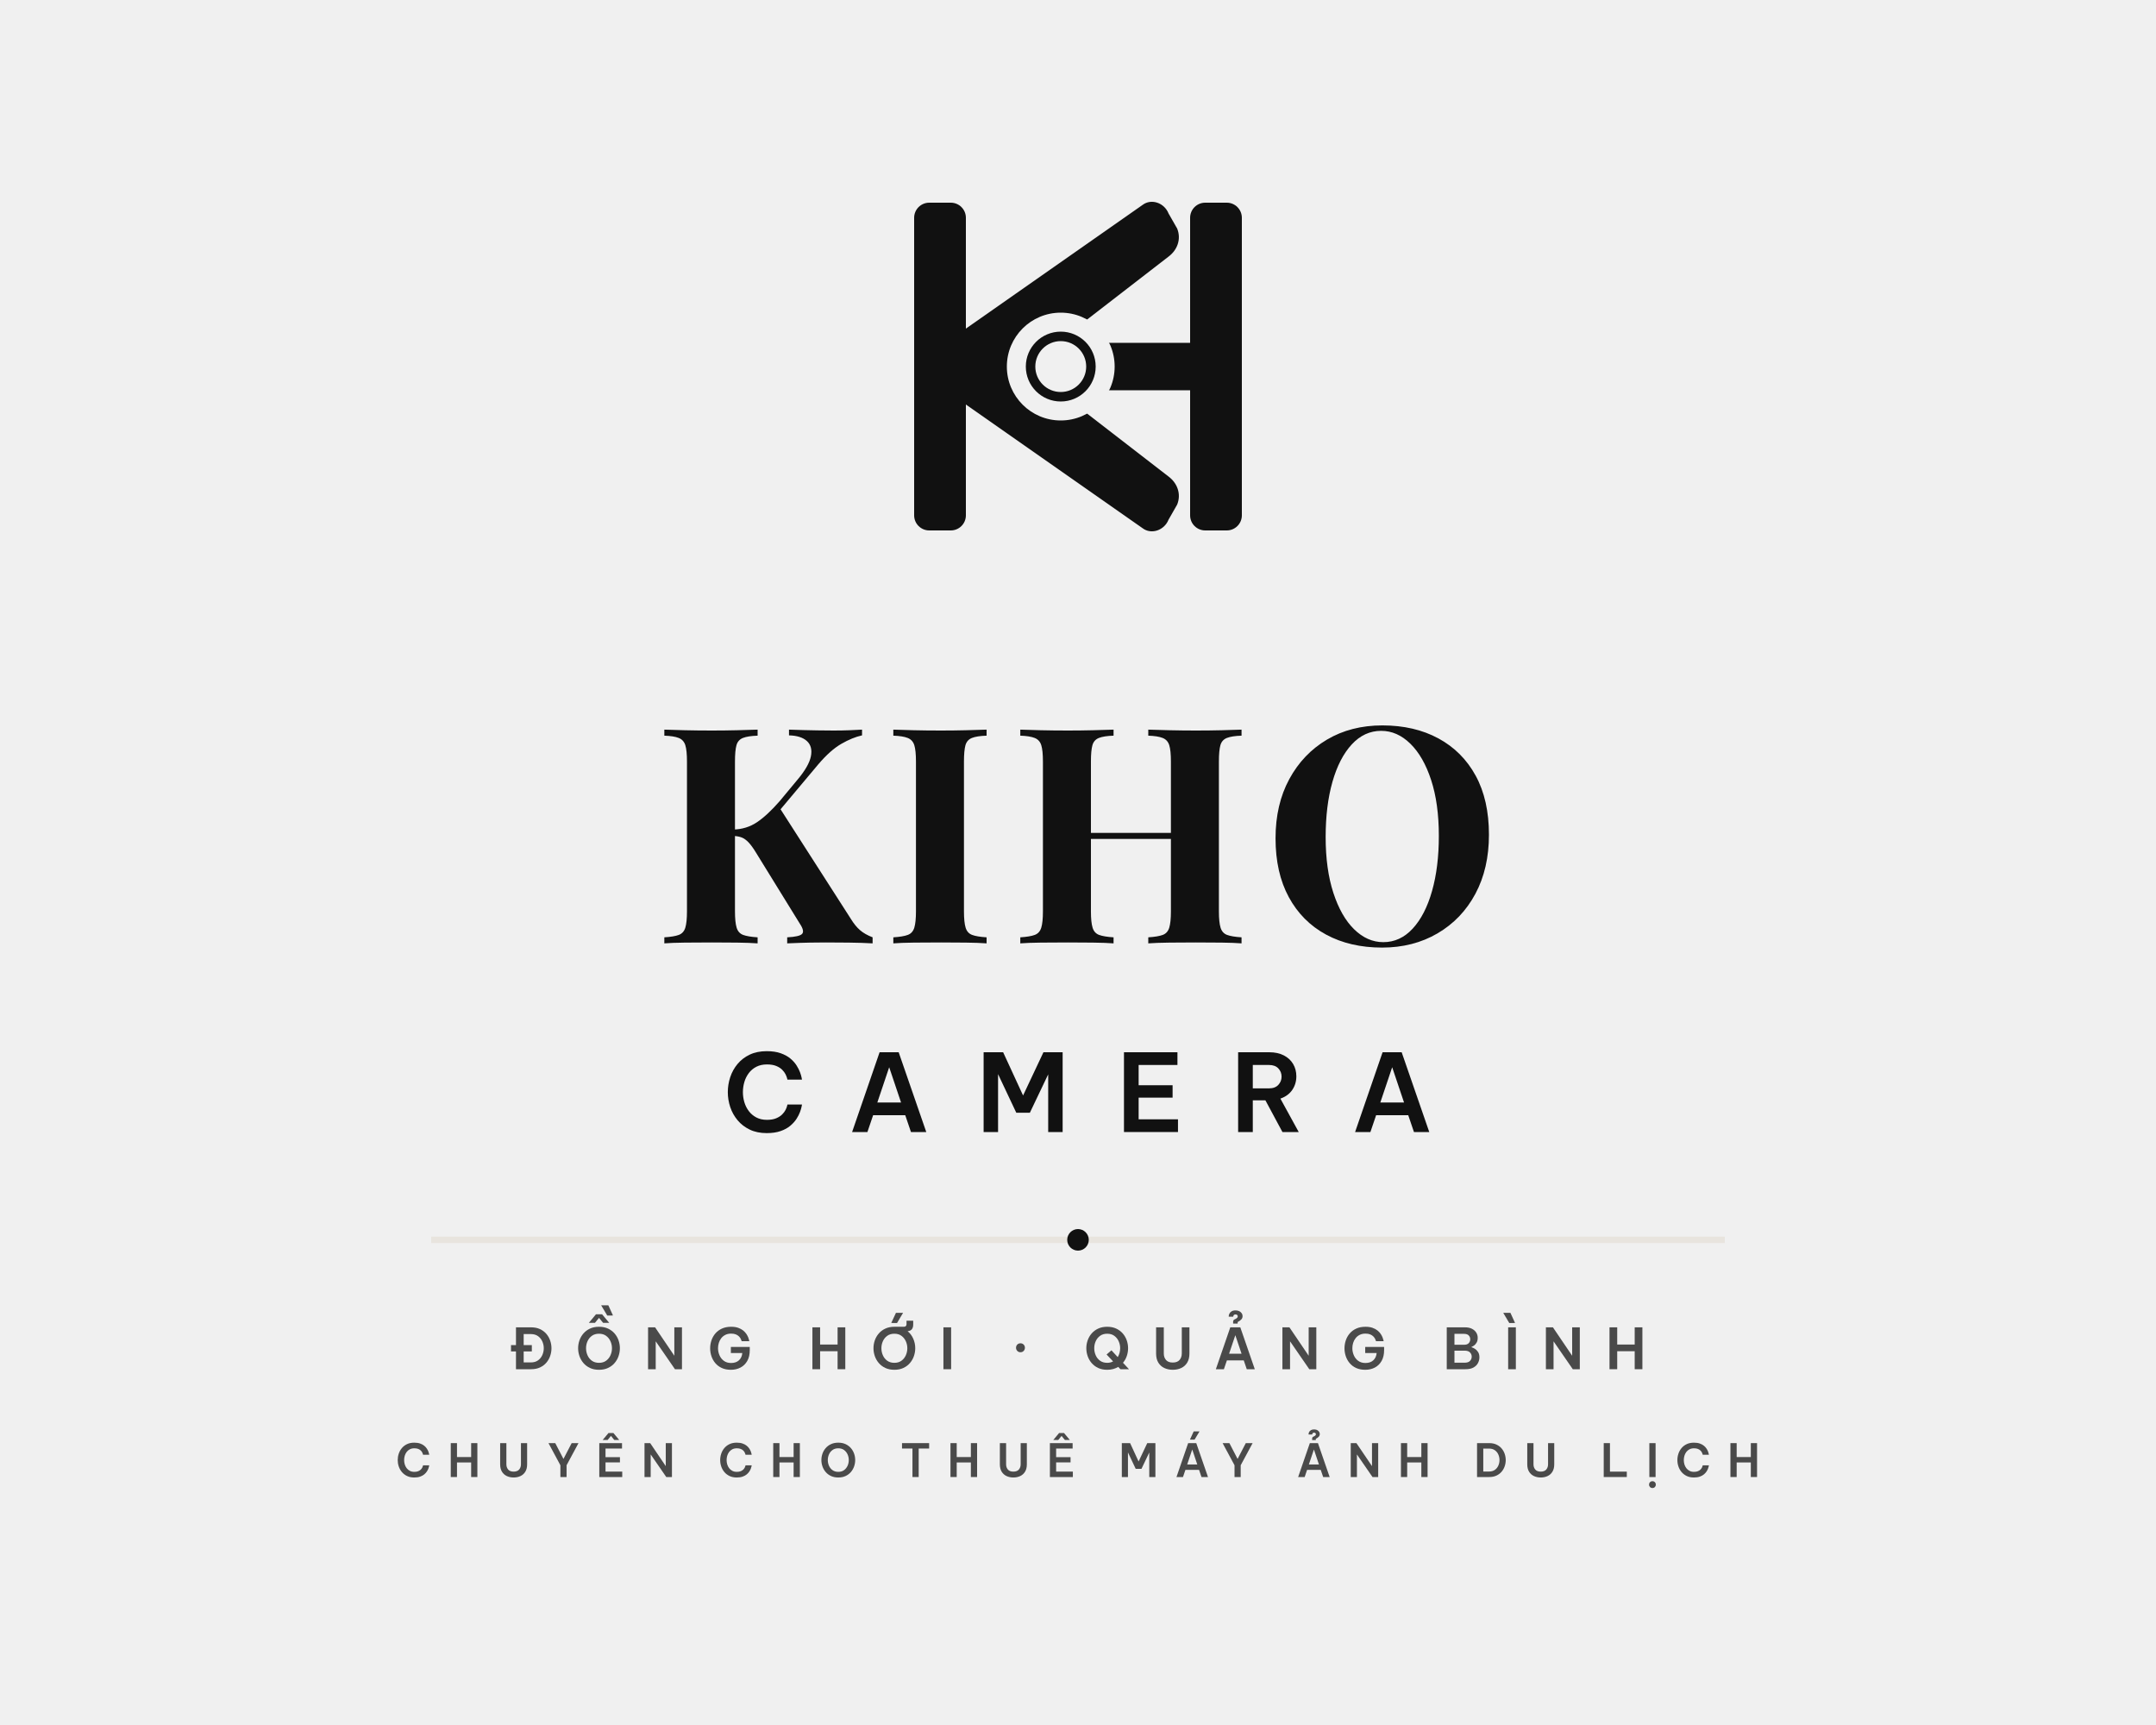
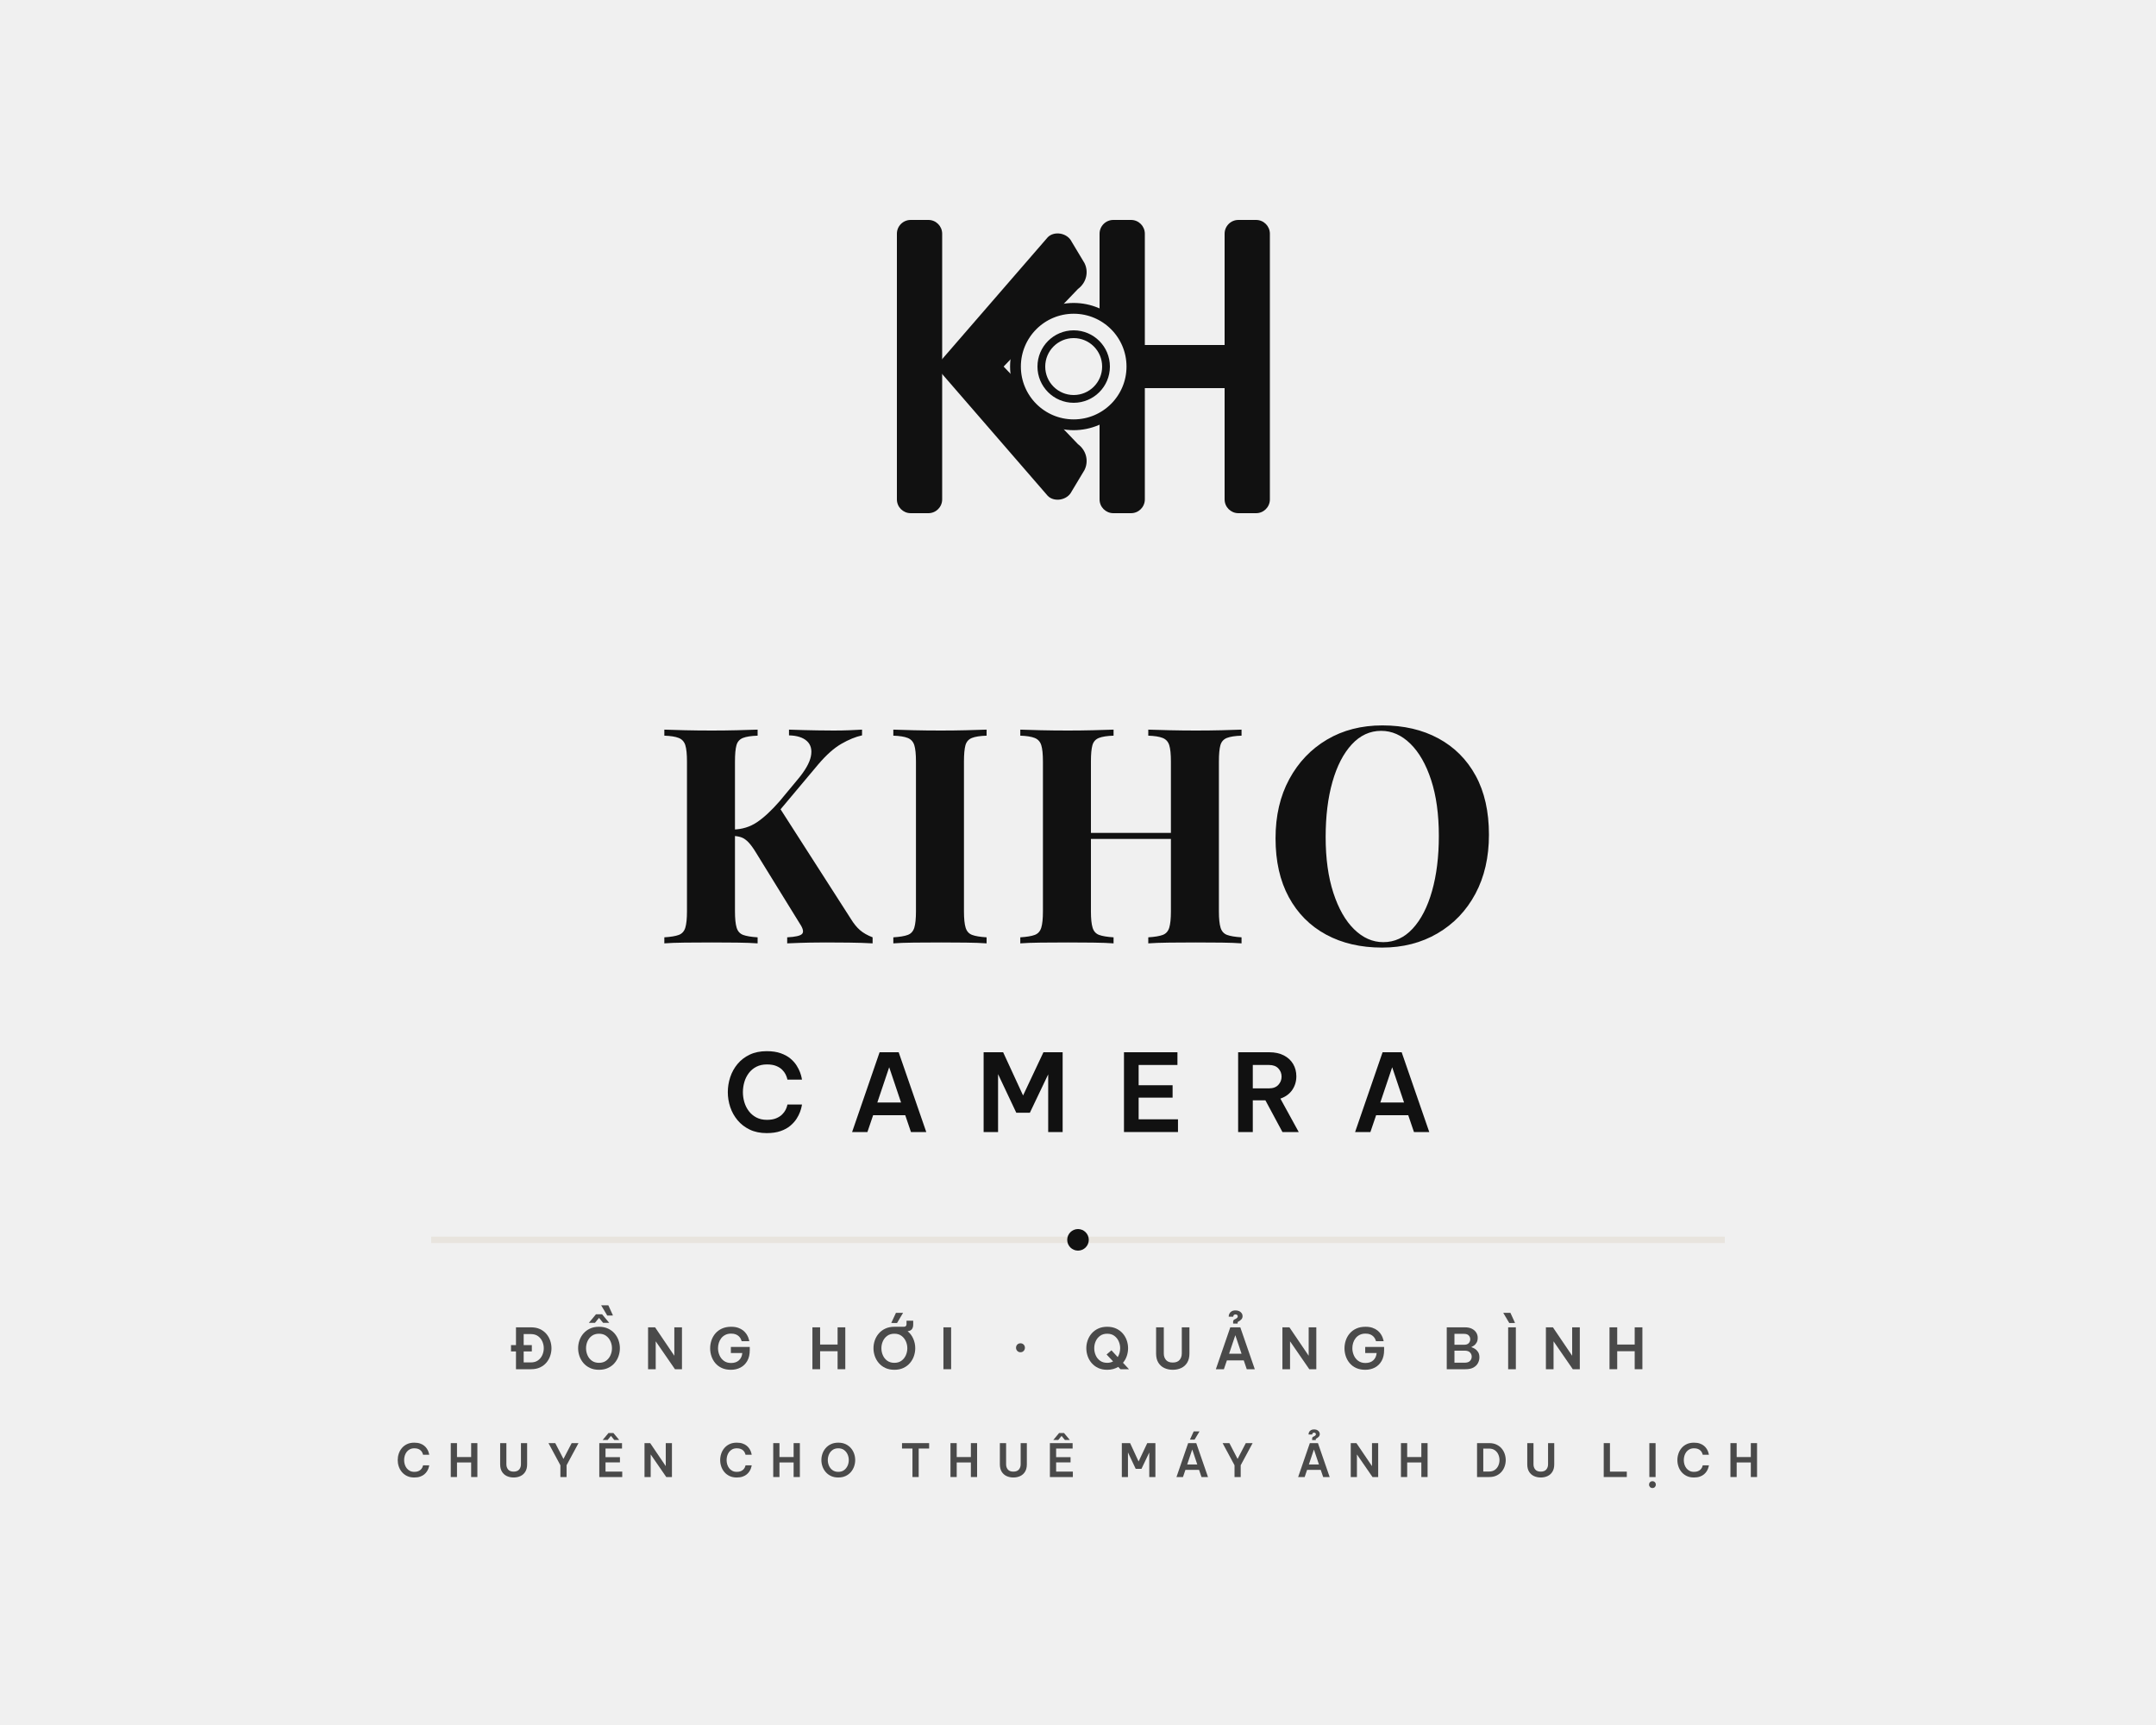
<svg xmlns="http://www.w3.org/2000/svg" viewBox="0 0 400 320" width="800" height="640">
  <g transform="translate(152.0, 20) scale(0.8)">
    <defs>
-       <mask id="master-primary">
+       <mask id="m-pri">
        <rect width="120" height="120" fill="white" />
-         <circle cx="56" cy="60" r="12.5" fill="black" />
+         <circle cx="59" cy="60" r="13.5" fill="black" />
      </mask>
    </defs>
-     <g mask="url(#master-primary)">
-       <rect x="22" y="22" width="12" height="76" rx="3.5" fill="#111111" />
-       <rect x="86" y="22" width="12" height="76" rx="3.5" fill="#111111" />
-       <rect x="26" y="54.5" width="68" height="11" fill="#111111" />
-       <path d="M 30 54 L 75 22.5 C 77 21 80 22 81 24.5 L 83 28 C 84 30.5 83 33 81 34.5 L 48 60 Z" fill="#111111" />
-       <path d="M 48 60 L 81 85.5 C 83 87 84 89.5 83 92 L 81 95.5 C 80 98 77 99 75 97.5 L 30 66 Z" fill="#111111" />
+     <g mask="url(#m-pri)">
+       <rect x="18" y="26" width="10.5" height="68" rx="3.2" fill="#111111" />
+       <path d="M 27 60 L 53 30 C 54.5 28.5 57.5 29 58.5 31 L 61.5 36 C 62.5 38 62 40.5 60 42 L 37 66 Z" fill="#111111" />
+       <path d="M 37 54 L 60 78 C 62 79.5 62.5 82 61.5 84 L 58.5 89 C 57.5 91 54.5 91.5 53 90 L 27 60 Z" fill="#111111" />
+       <rect x="65" y="26" width="10.5" height="68" rx="3.2" fill="#111111" />
+       <rect x="94" y="26" width="10.5" height="68" rx="3.2" fill="#111111" />
+       <rect x="73" y="55" width="23" height="10" fill="#111111" />
+       <rect x="47" y="55" width="22" height="10" fill="#111111" />
    </g>
-     <circle cx="56" cy="60" r="7" fill="none" stroke="#111111" stroke-width="2.2" />
+     <circle cx="59" cy="60" r="13.5" fill="none" stroke="#111111" stroke-width="2.5" />
+     <circle cx="59" cy="60" r="7.5" fill="none" stroke="#111111" stroke-width="1.8" />
  </g>
  <g transform="translate(121.35, 175)">
    <path d="M38.584 -39.648V-38.584Q36.792 -38.192 34.748 -37.016Q32.704 -35.84 30.464 -33.208L19.936 -20.664L23.184 -25.312L36.512 -4.536Q37.296 -3.248 38.192 -2.464Q39.088 -1.68 40.544 -1.12V0.0Q38.584 -0.112 36.176 -0.14Q33.768 -0.168 31.808 -0.168Q30.632 -0.168 28.952 -0.14Q27.272 -0.112 24.696 0.0V-1.12Q26.992 -1.232 27.468 -1.764Q27.944 -2.296 27.048 -3.64L18.928 -16.8Q18.144 -18.088 17.528 -18.732Q16.912 -19.376 16.296 -19.628Q15.68 -19.88 14.672 -19.936V-21.112Q17.136 -21.168 19.068 -22.456Q21.0 -23.744 23.296 -26.376L26.6 -30.352Q28.728 -32.872 29.092 -34.692Q29.456 -36.512 28.364 -37.52Q27.272 -38.528 25.032 -38.584V-39.648Q26.432 -39.592 27.692 -39.564Q28.952 -39.536 30.324 -39.508Q31.696 -39.48 33.32 -39.48Q34.944 -39.48 36.26 -39.536Q37.576 -39.592 38.584 -39.648ZM19.208 -39.648V-38.528Q17.416 -38.472 16.492 -38.108Q15.568 -37.744 15.288 -36.764Q15.008 -35.784 15.008 -33.712V-5.936Q15.008 -3.92 15.316 -2.912Q15.624 -1.904 16.52 -1.568Q17.416 -1.232 19.208 -1.12V0.0Q17.696 -0.112 15.4 -0.14Q13.104 -0.168 10.752 -0.168Q8.064 -0.168 5.684 -0.14Q3.304 -0.112 1.904 0.0V-1.12Q3.696 -1.232 4.592 -1.568Q5.488 -1.904 5.796 -2.912Q6.104 -3.92 6.104 -5.936V-33.712Q6.104 -35.784 5.796 -36.764Q5.488 -37.744 4.564 -38.108Q3.64 -38.472 1.904 -38.528V-39.648Q3.304 -39.592 5.684 -39.536Q8.064 -39.48 10.752 -39.48Q13.104 -39.48 15.4 -39.536Q17.696 -39.592 19.208 -39.648Z" fill="#111111" />
    <path d="M61.692 -39.648V-38.528Q59.9 -38.472 58.976 -38.108Q58.052 -37.744 57.772 -36.764Q57.492 -35.784 57.492 -33.712V-5.936Q57.492 -3.92 57.8 -2.912Q58.108 -1.904 59.004 -1.568Q59.9 -1.232 61.692 -1.12V0.0Q60.18 -0.112 57.884 -0.14Q55.588 -0.168 53.236 -0.168Q50.492 -0.168 48.168 -0.14Q45.844 -0.112 44.388 0.0V-1.12Q46.18 -1.232 47.076 -1.568Q47.972 -1.904 48.28 -2.912Q48.588 -3.92 48.588 -5.936V-33.712Q48.588 -35.784 48.28 -36.764Q47.972 -37.744 47.048 -38.108Q46.124 -38.472 44.388 -38.528V-39.648Q45.844 -39.592 48.168 -39.536Q50.492 -39.48 53.236 -39.48Q55.588 -39.48 57.884 -39.536Q60.18 -39.592 61.692 -39.648Z" fill="#111111" />
    <path d="M91.688 0.0V-1.12Q93.48 -1.232 94.376 -1.568Q95.272 -1.904 95.58 -2.912Q95.888 -3.92 95.888 -5.936V-33.712Q95.888 -35.784 95.58 -36.764Q95.272 -37.744 94.348 -38.108Q93.424 -38.472 91.688 -38.528V-39.648Q93.2 -39.592 95.636 -39.536Q98.072 -39.48 100.48 -39.48Q103.056 -39.48 105.324 -39.536Q107.592 -39.592 108.992 -39.648V-38.528Q107.2 -38.472 106.276 -38.108Q105.352 -37.744 105.072 -36.764Q104.792 -35.784 104.792 -33.712V-5.936Q104.792 -3.92 105.1 -2.912Q105.408 -1.904 106.304 -1.568Q107.2 -1.232 108.992 -1.12V0.0Q107.592 -0.112 105.324 -0.14Q103.056 -0.168 100.48 -0.168Q98.072 -0.168 95.636 -0.14Q93.2 -0.112 91.688 0.0ZM67.944 0.0V-1.12Q69.736 -1.232 70.632 -1.568Q71.528 -1.904 71.836 -2.912Q72.144 -3.92 72.144 -5.936V-33.712Q72.144 -35.784 71.836 -36.764Q71.528 -37.744 70.604 -38.108Q69.68 -38.472 67.944 -38.528V-39.648Q69.4 -39.592 71.724 -39.536Q74.048 -39.48 76.792 -39.48Q79.144 -39.48 81.44 -39.536Q83.736 -39.592 85.248 -39.648V-38.528Q83.456 -38.472 82.532 -38.108Q81.608 -37.744 81.328 -36.764Q81.048 -35.784 81.048 -33.712V-5.936Q81.048 -3.92 81.356 -2.912Q81.664 -1.904 82.56 -1.568Q83.456 -1.232 85.248 -1.12V0.0Q83.736 -0.112 81.44 -0.14Q79.144 -0.168 76.792 -0.168Q74.048 -0.168 71.724 -0.14Q69.4 -0.112 67.944 0.0ZM77.408 -19.376V-20.496H99.528V-19.376Z" fill="#111111" />
    <path d="M135.124 -40.432Q141.06 -40.432 145.512 -38.024Q149.964 -35.616 152.428 -31.108Q154.892 -26.6 154.892 -20.16Q154.892 -13.888 152.372 -9.184Q149.852 -4.48 145.344 -1.848Q140.836 0.784 135.068 0.784Q129.132 0.784 124.68 -1.624Q120.228 -4.032 117.764 -8.568Q115.3 -13.104 115.3 -19.488Q115.3 -25.76 117.848 -30.464Q120.396 -35.168 124.848 -37.8Q129.3 -40.432 135.124 -40.432ZM134.9 -39.424Q131.764 -39.424 129.44 -36.904Q127.116 -34.384 125.856 -29.96Q124.596 -25.536 124.596 -19.712Q124.596 -13.776 126.024 -9.38Q127.452 -4.984 129.888 -2.604Q132.324 -0.224 135.292 -0.224Q138.428 -0.224 140.752 -2.744Q143.076 -5.264 144.336 -9.716Q145.596 -14.168 145.596 -19.936Q145.596 -25.928 144.168 -30.296Q142.74 -34.664 140.304 -37.044Q137.868 -39.424 134.9 -39.424Z" fill="#111111" />
  </g>
  <g transform="translate(134.13, 210)">
    <path d="M8.12 0.2Q6.32 0.2 4.97 -0.45Q3.62 -1.1 2.71 -2.19Q1.8 -3.28 1.35 -4.63Q0.9 -5.98 0.9 -7.4Q0.9 -8.82 1.35 -10.18Q1.8 -11.54 2.71 -12.63Q3.62 -13.72 4.97 -14.36Q6.32 -15.0 8.12 -15.0Q9.62 -15.0 10.7 -14.62Q11.78 -14.24 12.5 -13.64Q13.22 -13.04 13.65 -12.36Q14.08 -11.68 14.3 -11.08Q14.52 -10.48 14.59 -10.1Q14.66 -9.72 14.66 -9.72H11.96Q11.96 -9.72 11.89 -10.0Q11.82 -10.28 11.61 -10.71Q11.4 -11.14 10.98 -11.56Q10.56 -11.98 9.87 -12.26Q9.18 -12.54 8.16 -12.54Q7.04 -12.54 6.2 -12.11Q5.36 -11.68 4.8 -10.94Q4.24 -10.2 3.97 -9.28Q3.7 -8.36 3.7 -7.4Q3.7 -6.44 3.97 -5.53Q4.24 -4.62 4.8 -3.88Q5.36 -3.14 6.2 -2.7Q7.04 -2.26 8.16 -2.26Q9.18 -2.26 9.87 -2.55Q10.56 -2.84 10.98 -3.26Q11.4 -3.68 11.61 -4.1Q11.82 -4.52 11.89 -4.81Q11.96 -5.1 11.96 -5.1H14.66Q14.66 -5.1 14.59 -4.72Q14.52 -4.34 14.3 -3.73Q14.08 -3.12 13.65 -2.45Q13.22 -1.78 12.5 -1.17Q11.78 -0.56 10.7 -0.18Q9.62 0.2 8.12 0.2Z" fill="#111111" />
    <path d="M23.96 0.0 29.06 -14.8H32.6L37.72 0.0H34.88L33.82 -3.12H27.86L26.8 0.0ZM28.64 -5.48H33.04L30.84 -12.02Z" fill="#111111" />
    <path d="M48.36 0.0V-14.8H51.98L55.68 -6.78L59.46 -14.8H63.02V0.0H60.34V-10.7L56.94 -3.58H54.42L51.04 -10.74V0.0Z" fill="#111111" />
    <path d="M74.4 0.0V-14.8H84.32V-12.44H77.12V-8.68H83.42V-6.38H77.12V-2.36H84.42V0.0Z" fill="#111111" />
    <path d="M95.58 0.0V-14.8H101.34Q102.94 -14.8 104.07 -14.21Q105.2 -13.62 105.79 -12.61Q106.38 -11.6 106.38 -10.34Q106.38 -8.92 105.62 -7.81Q104.86 -6.7 103.42 -6.2L106.82 0.0H103.8L100.64 -5.88H98.3V0.0ZM101.3 -12.44H98.3V-8.1H101.3Q102.44 -8.1 103.04 -8.75Q103.64 -9.4 103.64 -10.28Q103.64 -11.16 103.04 -11.8Q102.44 -12.44 101.3 -12.44Z" fill="#111111" />
    <path d="M117.28 0.0 122.38 -14.8H125.92L131.04 0.0H128.2L127.14 -3.12H121.18L120.12 0.0ZM121.96 -5.48H126.36L124.16 -12.02Z" fill="#111111" />
  </g>
  <line x1="80" y1="230" x2="320" y2="230" stroke="#E8E4DE" stroke-width="1.2" />
  <circle cx="200" cy="230" r="2" fill="#111111" />
  <g transform="translate(94.5325, 254)">
    <path d="M1.197 0.0V-3.297H0.273V-4.473H1.197V-7.77H4.001Q4.946 -7.77 5.654 -7.439Q6.363 -7.109 6.836 -6.552Q7.308 -5.996 7.544 -5.303Q7.781 -4.61 7.781 -3.885Q7.781 -3.161 7.544 -2.468Q7.308 -1.775 6.836 -1.218Q6.363 -0.662 5.654 -0.331Q4.946 0.0 4.001 0.0ZM4.137 -3.297H2.625V-1.26H3.938Q4.756 -1.26 5.287 -1.643Q5.817 -2.026 6.085 -2.63Q6.353 -3.234 6.353 -3.896Q6.353 -4.546 6.085 -5.15Q5.817 -5.754 5.287 -6.137Q4.756 -6.521 3.938 -6.521H2.625V-4.473H4.137Z" fill="#4A4A4A" />
    <path d="M18.133 -9.954 16.999 -11.855H18.332L19.194 -9.965ZM14.71 -8.6 16.044 -10.196H17.167L18.501 -8.6H17.367L16.6 -9.524L15.844 -8.6ZM16.6 0.105Q15.645 0.105 14.92 -0.236Q14.196 -0.578 13.707 -1.15Q13.219 -1.722 12.972 -2.436Q12.726 -3.15 12.726 -3.896Q12.726 -4.641 12.972 -5.35Q13.219 -6.059 13.707 -6.626Q14.196 -7.193 14.92 -7.534Q15.645 -7.875 16.6 -7.875Q17.556 -7.875 18.28 -7.534Q19.005 -7.193 19.493 -6.626Q19.981 -6.059 20.228 -5.35Q20.474 -4.641 20.474 -3.896Q20.474 -3.15 20.228 -2.436Q19.981 -1.722 19.493 -1.15Q19.005 -0.578 18.28 -0.236Q17.556 0.105 16.6 0.105ZM16.6 -1.187Q17.387 -1.187 17.918 -1.575Q18.448 -1.964 18.726 -2.583Q19.005 -3.203 19.005 -3.896Q19.005 -4.578 18.726 -5.192Q18.448 -5.807 17.918 -6.195Q17.387 -6.584 16.6 -6.584Q15.812 -6.584 15.277 -6.195Q14.742 -5.807 14.469 -5.192Q14.196 -4.578 14.196 -3.896Q14.196 -3.203 14.469 -2.583Q14.742 -1.964 15.277 -1.575Q15.812 -1.187 16.6 -1.187Z" fill="#4A4A4A" />
    <path d="M25.703 0.0V-7.77H27.005L30.575 -2.499V-7.77H31.993V0.0H30.691L27.121 -5.176V0.0Z" fill="#4A4A4A" />
    <path d="M41.075 0.105Q40.098 0.105 39.374 -0.231Q38.649 -0.567 38.171 -1.139Q37.694 -1.712 37.457 -2.42Q37.221 -3.129 37.221 -3.875Q37.221 -4.62 37.457 -5.334Q37.694 -6.048 38.177 -6.62Q38.66 -7.193 39.395 -7.534Q40.13 -7.875 41.106 -7.875Q41.873 -7.875 42.424 -7.681Q42.975 -7.487 43.348 -7.182Q43.721 -6.878 43.946 -6.536Q44.172 -6.195 44.288 -5.891Q44.403 -5.586 44.445 -5.392Q44.487 -5.198 44.487 -5.198H43.059Q43.059 -5.198 43.022 -5.339Q42.986 -5.481 42.87 -5.691Q42.755 -5.901 42.539 -6.111Q42.324 -6.321 41.978 -6.463Q41.631 -6.605 41.117 -6.605Q40.497 -6.605 40.04 -6.373Q39.584 -6.143 39.279 -5.754Q38.975 -5.365 38.828 -4.883Q38.681 -4.4 38.681 -3.896Q38.681 -3.213 38.954 -2.583Q39.227 -1.953 39.767 -1.554Q40.308 -1.155 41.106 -1.155Q42.03 -1.155 42.571 -1.659Q43.112 -2.163 43.185 -3.003H41.064V-4.137H44.571V-3.56Q44.571 -2.352 44.109 -1.538Q43.647 -0.725 42.854 -0.31Q42.062 0.105 41.075 0.105Z" fill="#4A4A4A" />
    <path d="M56.194 0.0V-7.77H57.622V-4.578H60.866V-7.77H62.294V0.0H60.866V-3.339H57.622V0.0Z" fill="#4A4A4A" />
    <path d="M71.891 -8.568 70.82 -8.579 71.691 -10.458H73.014ZM71.397 0.105Q70.442 0.105 69.717 -0.236Q68.993 -0.578 68.504 -1.15Q68.016 -1.722 67.769 -2.436Q67.523 -3.15 67.523 -3.896Q67.523 -4.641 67.769 -5.35Q68.016 -6.059 68.504 -6.626Q68.993 -7.193 69.717 -7.534Q70.442 -7.875 71.397 -7.875Q71.492 -7.875 71.597 -7.875H73.151Q73.655 -7.875 73.655 -8.389V-8.998H74.894V-8.285Q74.894 -7.728 74.642 -7.413Q74.39 -7.098 73.854 -7.056Q74.558 -6.479 74.915 -5.633Q75.272 -4.788 75.272 -3.896Q75.272 -3.15 75.025 -2.436Q74.778 -1.722 74.29 -1.15Q73.802 -0.578 73.077 -0.236Q72.353 0.105 71.397 0.105ZM71.397 -1.187Q72.185 -1.187 72.715 -1.575Q73.245 -1.964 73.523 -2.583Q73.802 -3.203 73.802 -3.896Q73.802 -4.578 73.523 -5.192Q73.245 -5.807 72.715 -6.195Q72.185 -6.584 71.397 -6.584Q70.61 -6.584 70.074 -6.195Q69.539 -5.807 69.266 -5.192Q68.993 -4.578 68.993 -3.896Q68.993 -3.203 69.266 -2.583Q69.539 -1.964 70.074 -1.575Q70.61 -1.187 71.397 -1.187Z" fill="#4A4A4A" />
    <path d="M80.5 0.0V-7.77H81.928V0.0Z" fill="#4A4A4A" />
    <path d="M94.8 -3.15Q94.433 -3.15 94.202 -3.397Q93.971 -3.644 93.971 -3.98Q93.971 -4.326 94.202 -4.568Q94.433 -4.809 94.8 -4.809Q95.157 -4.809 95.388 -4.568Q95.619 -4.326 95.619 -3.98Q95.619 -3.644 95.388 -3.397Q95.157 -3.15 94.8 -3.15Z" fill="#4A4A4A" />
    <path d="M110.885 0.105Q109.93 0.105 109.205 -0.236Q108.481 -0.578 107.992 -1.15Q107.504 -1.722 107.257 -2.436Q107.011 -3.15 107.011 -3.896Q107.011 -4.641 107.257 -5.35Q107.504 -6.059 107.992 -6.626Q108.481 -7.193 109.205 -7.534Q109.93 -7.875 110.885 -7.875Q111.841 -7.875 112.565 -7.534Q113.29 -7.193 113.778 -6.626Q114.266 -6.059 114.513 -5.35Q114.76 -4.641 114.76 -3.896Q114.76 -3.161 114.523 -2.457Q114.287 -1.754 113.815 -1.197L114.928 0.0H113.342L112.933 -0.431Q112.513 -0.179 112.003 -0.037Q111.494 0.105 110.885 0.105ZM110.885 -1.187Q111.2 -1.187 111.473 -1.255Q111.746 -1.323 111.977 -1.449L110.77 -2.73L111.673 -3.507L112.838 -2.247Q113.059 -2.604 113.174 -3.029Q113.29 -3.455 113.29 -3.896Q113.29 -4.578 113.011 -5.192Q112.733 -5.807 112.203 -6.195Q111.673 -6.584 110.885 -6.584Q110.098 -6.584 109.562 -6.195Q109.027 -5.807 108.754 -5.192Q108.481 -4.578 108.481 -3.896Q108.481 -3.203 108.754 -2.583Q109.027 -1.964 109.562 -1.575Q110.098 -1.187 110.885 -1.187Z" fill="#4A4A4A" />
    <path d="M123.044 0.105Q122.183 0.105 121.479 -0.226Q120.776 -0.556 120.366 -1.228Q119.957 -1.901 119.957 -2.919V-7.77H121.385V-2.919Q121.385 -2.205 121.789 -1.722Q122.193 -1.239 123.044 -1.239Q123.905 -1.239 124.314 -1.722Q124.724 -2.205 124.724 -2.919V-7.77H126.141V-2.919Q126.141 -1.901 125.732 -1.228Q125.322 -0.556 124.624 -0.226Q123.926 0.105 123.044 0.105Z" fill="#4A4A4A" />
    <path d="M134.247 -8.463V-8.799Q134.247 -8.925 134.299 -9.041Q134.352 -9.156 134.488 -9.229L134.646 -9.303Q134.877 -9.418 134.992 -9.534Q135.108 -9.649 135.108 -9.818Q135.108 -9.954 135.003 -10.059Q134.898 -10.164 134.698 -10.164Q134.499 -10.164 134.404 -10.075Q134.31 -9.986 134.289 -9.881Q134.268 -9.776 134.268 -9.744H133.428Q133.417 -10.017 133.543 -10.285Q133.669 -10.553 133.953 -10.731Q134.236 -10.91 134.677 -10.91Q135.286 -10.91 135.643 -10.595Q136 -10.28 136 -9.838Q136 -9.492 135.769 -9.24Q135.538 -8.988 135.129 -8.778L135.087 -8.757V-8.463ZM131.044 0.0 133.722 -7.77H135.58L138.268 0.0H136.777L136.221 -1.638H133.092L132.535 0.0ZM133.501 -2.877H135.811L134.656 -6.311Z" fill="#4A4A4A" />
    <path d="M143.392 0.0V-7.77H144.694L148.264 -2.499V-7.77H149.681V0.0H148.379L144.809 -5.176V0.0Z" fill="#4A4A4A" />
    <path d="M158.763 0.105Q157.787 0.105 157.062 -0.231Q156.338 -0.567 155.86 -1.139Q155.382 -1.712 155.146 -2.42Q154.91 -3.129 154.91 -3.875Q154.91 -4.62 155.146 -5.334Q155.382 -6.048 155.865 -6.62Q156.348 -7.193 157.083 -7.534Q157.818 -7.875 158.795 -7.875Q159.561 -7.875 160.112 -7.681Q160.664 -7.487 161.036 -7.182Q161.409 -6.878 161.635 -6.536Q161.861 -6.195 161.976 -5.891Q162.092 -5.586 162.134 -5.392Q162.176 -5.198 162.176 -5.198H160.748Q160.748 -5.198 160.711 -5.339Q160.674 -5.481 160.559 -5.691Q160.443 -5.901 160.228 -6.111Q160.013 -6.321 159.666 -6.463Q159.32 -6.605 158.805 -6.605Q158.186 -6.605 157.729 -6.373Q157.272 -6.143 156.968 -5.754Q156.663 -5.365 156.516 -4.883Q156.369 -4.4 156.369 -3.896Q156.369 -3.213 156.642 -2.583Q156.915 -1.953 157.456 -1.554Q157.997 -1.155 158.795 -1.155Q159.719 -1.155 160.259 -1.659Q160.8 -2.163 160.874 -3.003H158.753V-4.137H162.26V-3.56Q162.26 -2.352 161.798 -1.538Q161.336 -0.725 160.543 -0.31Q159.75 0.105 158.763 0.105Z" fill="#4A4A4A" />
    <path d="M173.882 0.0V-7.77H177.274Q178.019 -7.77 178.544 -7.508Q179.069 -7.245 179.347 -6.804Q179.626 -6.363 179.626 -5.838Q179.626 -5.303 179.431 -4.956Q179.237 -4.61 178.969 -4.415Q178.702 -4.221 178.481 -4.147V-4.074Q178.754 -4.001 179.095 -3.791Q179.437 -3.581 179.689 -3.197Q179.941 -2.814 179.941 -2.205Q179.941 -1.659 179.678 -1.15Q179.416 -0.641 178.849 -0.32Q178.282 0.0 177.347 0.0ZM177.085 -6.562H175.31V-4.536H177.085Q177.694 -4.536 177.967 -4.841Q178.24 -5.145 178.24 -5.554Q178.24 -5.954 177.967 -6.258Q177.694 -6.562 177.085 -6.562ZM177.19 -3.444H175.31V-1.208H177.19Q177.883 -1.208 178.198 -1.544Q178.513 -1.88 178.513 -2.331Q178.513 -2.772 178.198 -3.108Q177.883 -3.444 177.19 -3.444Z" fill="#4A4A4A" />
    <path d="M185.484 -8.568 184.361 -10.458H185.694L186.555 -8.579ZM185.274 0.0V-7.77H186.702V0.0Z" fill="#4A4A4A" />
    <path d="M192.277 0.0V-7.77H193.579L197.149 -2.499V-7.77H198.567V0.0H197.265L193.695 -5.176V0.0Z" fill="#4A4A4A" />
    <path d="M204.079 0.0V-7.77H205.507V-4.578H208.751V-7.77H210.179V0.0H208.751V-3.339H205.507V0.0Z" fill="#4A4A4A" />
  </g>
  <g transform="translate(73.40425, 274)">
    <path d="M3.451 0.085Q2.686 0.085 2.112 -0.191Q1.539 -0.468 1.152 -0.931Q0.765 -1.394 0.574 -1.968Q0.383 -2.542 0.383 -3.145Q0.383 -3.749 0.574 -4.327Q0.765 -4.905 1.152 -5.368Q1.539 -5.831 2.112 -6.103Q2.686 -6.375 3.451 -6.375Q4.089 -6.375 4.548 -6.214Q5.006 -6.052 5.312 -5.797Q5.619 -5.542 5.801 -5.253Q5.984 -4.964 6.078 -4.709Q6.171 -4.454 6.201 -4.293Q6.231 -4.131 6.231 -4.131H5.083Q5.083 -4.131 5.053 -4.25Q5.024 -4.369 4.934 -4.552Q4.845 -4.735 4.667 -4.913Q4.488 -5.092 4.195 -5.211Q3.902 -5.33 3.468 -5.33Q2.992 -5.33 2.635 -5.147Q2.278 -4.964 2.04 -4.649Q1.802 -4.335 1.687 -3.944Q1.573 -3.553 1.573 -3.145Q1.573 -2.737 1.687 -2.35Q1.802 -1.964 2.04 -1.649Q2.278 -1.335 2.635 -1.147Q2.992 -0.961 3.468 -0.961Q3.902 -0.961 4.195 -1.084Q4.488 -1.207 4.667 -1.385Q4.845 -1.564 4.934 -1.743Q5.024 -1.921 5.053 -2.044Q5.083 -2.167 5.083 -2.167H6.231Q6.231 -2.167 6.201 -2.006Q6.171 -1.845 6.078 -1.585Q5.984 -1.326 5.801 -1.041Q5.619 -0.757 5.312 -0.497Q5.006 -0.238 4.548 -0.077Q4.089 0.085 3.451 0.085Z" fill="#4A4A4A" />
    <path d="M10.225 0.0V-6.29H11.381V-3.706H14.008V-6.29H15.163V0.0H14.008V-2.703H11.381V0.0Z" fill="#4A4A4A" />
    <path d="M21.887 0.085Q21.19 0.085 20.62 -0.183Q20.05 -0.451 19.719 -0.995Q19.388 -1.539 19.388 -2.363V-6.29H20.544V-2.363Q20.544 -1.785 20.871 -1.394Q21.198 -1.003 21.887 -1.003Q22.584 -1.003 22.915 -1.394Q23.247 -1.785 23.247 -2.363V-6.29H24.394V-2.363Q24.394 -1.539 24.062 -0.995Q23.731 -0.451 23.166 -0.183Q22.601 0.085 21.887 0.085Z" fill="#4A4A4A" />
    <path d="M30.565 0.0V-2.185L28.355 -6.29H29.613L31.134 -3.358L32.656 -6.29H33.922L31.712 -2.185V0.0Z" fill="#4A4A4A" />
    <path d="M38.41 -6.877 39.489 -8.168H40.399L41.478 -6.877H40.56L39.948 -7.625L39.328 -6.877ZM37.781 0.0V-6.29H41.997V-5.287H38.937V-3.689H41.614V-2.712H38.937V-1.003H42.039V0.0Z" fill="#4A4A4A" />
    <path d="M46.17 0.0V-6.29H47.224L50.114 -2.023V-6.29H51.261V0.0H50.207L47.317 -4.191V0.0Z" fill="#4A4A4A" />
    <path d="M63.279 0.085Q62.514 0.085 61.94 -0.191Q61.367 -0.468 60.98 -0.931Q60.593 -1.394 60.402 -1.968Q60.211 -2.542 60.211 -3.145Q60.211 -3.749 60.402 -4.327Q60.593 -4.905 60.98 -5.368Q61.367 -5.831 61.94 -6.103Q62.514 -6.375 63.279 -6.375Q63.917 -6.375 64.376 -6.214Q64.835 -6.052 65.141 -5.797Q65.447 -5.542 65.629 -5.253Q65.812 -4.964 65.906 -4.709Q65.999 -4.454 66.029 -4.293Q66.059 -4.131 66.059 -4.131H64.911Q64.911 -4.131 64.881 -4.25Q64.852 -4.369 64.762 -4.552Q64.673 -4.735 64.495 -4.913Q64.316 -5.092 64.023 -5.211Q63.73 -5.33 63.296 -5.33Q62.82 -5.33 62.463 -5.147Q62.106 -4.964 61.868 -4.649Q61.63 -4.335 61.515 -3.944Q61.401 -3.553 61.401 -3.145Q61.401 -2.737 61.515 -2.35Q61.63 -1.964 61.868 -1.649Q62.106 -1.335 62.463 -1.147Q62.82 -0.961 63.296 -0.961Q63.73 -0.961 64.023 -1.084Q64.316 -1.207 64.495 -1.385Q64.673 -1.564 64.762 -1.743Q64.852 -1.921 64.881 -2.044Q64.911 -2.167 64.911 -2.167H66.059Q66.059 -2.167 66.029 -2.006Q65.999 -1.845 65.906 -1.585Q65.812 -1.326 65.629 -1.041Q65.447 -0.757 65.141 -0.497Q64.835 -0.238 64.376 -0.077Q63.917 0.085 63.279 0.085Z" fill="#4A4A4A" />
    <path d="M70.053 0.0V-6.29H71.209V-3.706H73.835V-6.29H74.992V0.0H73.835V-2.703H71.209V0.0Z" fill="#4A4A4A" />
    <path d="M82.123 0.085Q81.349 0.085 80.763 -0.191Q80.176 -0.468 79.781 -0.931Q79.385 -1.394 79.186 -1.972Q78.986 -2.55 78.986 -3.154Q78.986 -3.757 79.186 -4.331Q79.385 -4.905 79.781 -5.364Q80.176 -5.823 80.763 -6.099Q81.349 -6.375 82.123 -6.375Q82.896 -6.375 83.483 -6.099Q84.069 -5.823 84.464 -5.364Q84.859 -4.905 85.059 -4.331Q85.259 -3.757 85.259 -3.154Q85.259 -2.55 85.059 -1.972Q84.859 -1.394 84.464 -0.931Q84.069 -0.468 83.483 -0.191Q82.896 0.085 82.123 0.085ZM82.123 -0.961Q82.76 -0.961 83.189 -1.275Q83.618 -1.59 83.844 -2.091Q84.069 -2.593 84.069 -3.154Q84.069 -3.706 83.844 -4.203Q83.618 -4.7 83.189 -5.015Q82.76 -5.33 82.123 -5.33Q81.485 -5.33 81.052 -5.015Q80.618 -4.7 80.397 -4.203Q80.176 -3.706 80.176 -3.154Q80.176 -2.593 80.397 -2.091Q80.618 -1.59 81.052 -1.275Q81.485 -0.961 82.123 -0.961Z" fill="#4A4A4A" />
    <path d="M95.883 0.0V-5.287H93.945V-6.29H98.977V-5.287H97.039V0.0Z" fill="#4A4A4A" />
    <path d="M102.937 0.0V-6.29H104.093V-3.706H106.72V-6.29H107.876V0.0H106.72V-2.703H104.093V0.0Z" fill="#4A4A4A" />
    <path d="M114.599 0.085Q113.902 0.085 113.333 -0.183Q112.763 -0.451 112.431 -0.995Q112.1 -1.539 112.1 -2.363V-6.29H113.256V-2.363Q113.256 -1.785 113.583 -1.394Q113.91 -1.003 114.599 -1.003Q115.296 -1.003 115.627 -1.394Q115.959 -1.785 115.959 -2.363V-6.29H117.106V-2.363Q117.106 -1.539 116.775 -0.995Q116.444 -0.451 115.878 -0.183Q115.313 0.085 114.599 0.085Z" fill="#4A4A4A" />
    <path d="M122.011 -6.877 123.09 -8.168H124L125.079 -6.877H124.161L123.549 -7.625L122.928 -6.877ZM121.382 0.0V-6.29H125.598V-5.287H122.538V-3.689H125.215V-2.712H122.538V-1.003H125.64V0.0Z" fill="#4A4A4A" />
    <path d="M134.726 0.0V-6.29H136.264L137.837 -2.882L139.443 -6.29H140.956V0.0H139.817V-4.548L138.372 -1.522H137.301L135.865 -4.565V0.0Z" fill="#4A4A4A" />
    <path d="M148.223 -6.936 147.365 -6.945 148.062 -8.466H149.141ZM144.866 0.0 147.033 -6.29H148.538L150.714 0.0H149.507L149.056 -1.326H146.523L146.073 0.0ZM146.855 -2.329H148.725L147.79 -5.109Z" fill="#4A4A4A" />
    <path d="M155.635 0.0V-2.185L153.425 -6.29H154.683L156.204 -3.358L157.726 -6.29H158.992L156.782 -2.185V0.0Z" fill="#4A4A4A" />
    <path d="M170.032 -6.851V-7.123Q170.032 -7.225 170.075 -7.319Q170.118 -7.412 170.228 -7.472L170.356 -7.531Q170.543 -7.625 170.636 -7.718Q170.73 -7.812 170.73 -7.948Q170.73 -8.058 170.644 -8.143Q170.56 -8.228 170.398 -8.228Q170.237 -8.228 170.16 -8.156Q170.084 -8.084 170.067 -7.999Q170.05 -7.914 170.05 -7.888H169.37Q169.361 -8.109 169.463 -8.326Q169.565 -8.543 169.795 -8.687Q170.024 -8.832 170.381 -8.832Q170.874 -8.832 171.163 -8.576Q171.452 -8.322 171.452 -7.965Q171.452 -7.684 171.265 -7.48Q171.078 -7.276 170.747 -7.106L170.713 -7.089V-6.851ZM167.44 0.0 169.608 -6.29H171.112L173.288 0.0H172.081L171.631 -1.326H169.098L168.647 0.0ZM169.429 -2.329H171.299L170.364 -5.109Z" fill="#4A4A4A" />
    <path d="M177.198 0.0V-6.29H178.252L181.142 -2.023V-6.29H182.289V0.0H181.235L178.345 -4.191V0.0Z" fill="#4A4A4A" />
    <path d="M186.513 0.0V-6.29H187.669V-3.706H190.296V-6.29H191.452V0.0H190.296V-2.703H187.669V0.0Z" fill="#4A4A4A" />
    <path d="M200.631 0.0V-6.29H202.892Q203.657 -6.29 204.23 -6.022Q204.804 -5.755 205.187 -5.304Q205.569 -4.854 205.76 -4.293Q205.952 -3.732 205.952 -3.145Q205.952 -2.558 205.76 -1.998Q205.569 -1.437 205.187 -0.986Q204.804 -0.536 204.23 -0.268Q203.657 0.0 202.892 0.0ZM202.841 -5.279H201.787V-1.02H202.841Q203.504 -1.02 203.937 -1.33Q204.371 -1.641 204.583 -2.129Q204.796 -2.618 204.796 -3.154Q204.796 -3.681 204.583 -4.169Q204.371 -4.658 203.937 -4.968Q203.504 -5.279 202.841 -5.279Z" fill="#4A4A4A" />
    <path d="M212.445 0.085Q211.748 0.085 211.178 -0.183Q210.609 -0.451 210.278 -0.995Q209.946 -1.539 209.946 -2.363V-6.29H211.102V-2.363Q211.102 -1.785 211.429 -1.394Q211.757 -1.003 212.445 -1.003Q213.142 -1.003 213.474 -1.394Q213.805 -1.785 213.805 -2.363V-6.29H214.953V-2.363Q214.953 -1.539 214.621 -0.995Q214.29 -0.451 213.724 -0.183Q213.159 0.085 212.445 0.085Z" fill="#4A4A4A" />
    <path d="M224.132 0.0V-6.29H225.288V-1.003H228.416V0.0Z" fill="#4A4A4A" />
    <path d="M232.597 0.0V-6.29H233.753V0.0ZM233.175 2.04Q232.895 2.04 232.716 1.853Q232.538 1.666 232.538 1.411Q232.538 1.148 232.716 0.961Q232.895 0.774 233.175 0.774Q233.447 0.774 233.626 0.961Q233.804 1.148 233.804 1.411Q233.804 1.666 233.626 1.853Q233.447 2.04 233.175 2.04Z" fill="#4A4A4A" />
    <path d="M240.867 0.085Q240.102 0.085 239.528 -0.191Q238.955 -0.468 238.568 -0.931Q238.181 -1.394 237.99 -1.968Q237.799 -2.542 237.799 -3.145Q237.799 -3.749 237.99 -4.327Q238.181 -4.905 238.568 -5.368Q238.955 -5.831 239.528 -6.103Q240.102 -6.375 240.867 -6.375Q241.505 -6.375 241.964 -6.214Q242.423 -6.052 242.729 -5.797Q243.035 -5.542 243.217 -5.253Q243.4 -4.964 243.494 -4.709Q243.587 -4.454 243.617 -4.293Q243.647 -4.131 243.647 -4.131H242.499Q242.499 -4.131 242.469 -4.25Q242.44 -4.369 242.35 -4.552Q242.261 -4.735 242.083 -4.913Q241.904 -5.092 241.611 -5.211Q241.318 -5.33 240.884 -5.33Q240.408 -5.33 240.051 -5.147Q239.694 -4.964 239.456 -4.649Q239.218 -4.335 239.103 -3.944Q238.989 -3.553 238.989 -3.145Q238.989 -2.737 239.103 -2.35Q239.218 -1.964 239.456 -1.649Q239.694 -1.335 240.051 -1.147Q240.408 -0.961 240.884 -0.961Q241.318 -0.961 241.611 -1.084Q241.904 -1.207 242.083 -1.385Q242.261 -1.564 242.35 -1.743Q242.44 -1.921 242.469 -2.044Q242.499 -2.167 242.499 -2.167H243.647Q243.647 -2.167 243.617 -2.006Q243.587 -1.845 243.494 -1.585Q243.4 -1.326 243.217 -1.041Q243.035 -0.757 242.729 -0.497Q242.423 -0.238 241.964 -0.077Q241.505 0.085 240.867 0.085Z" fill="#4A4A4A" />
    <path d="M247.641 0.0V-6.29H248.797V-3.706H251.424V-6.29H252.58V0.0H251.424V-2.703H248.797V0.0Z" fill="#4A4A4A" />
  </g>
</svg>
